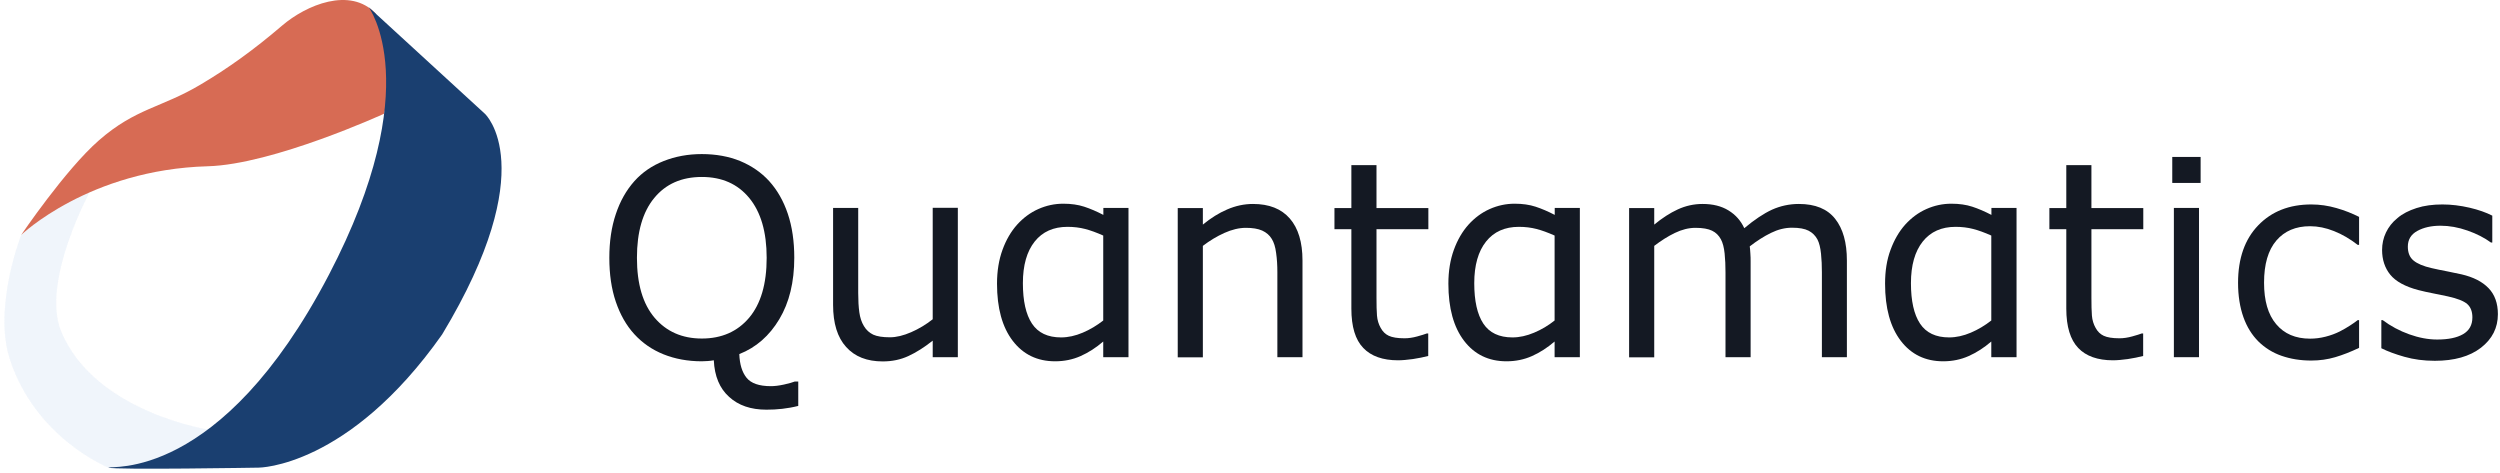
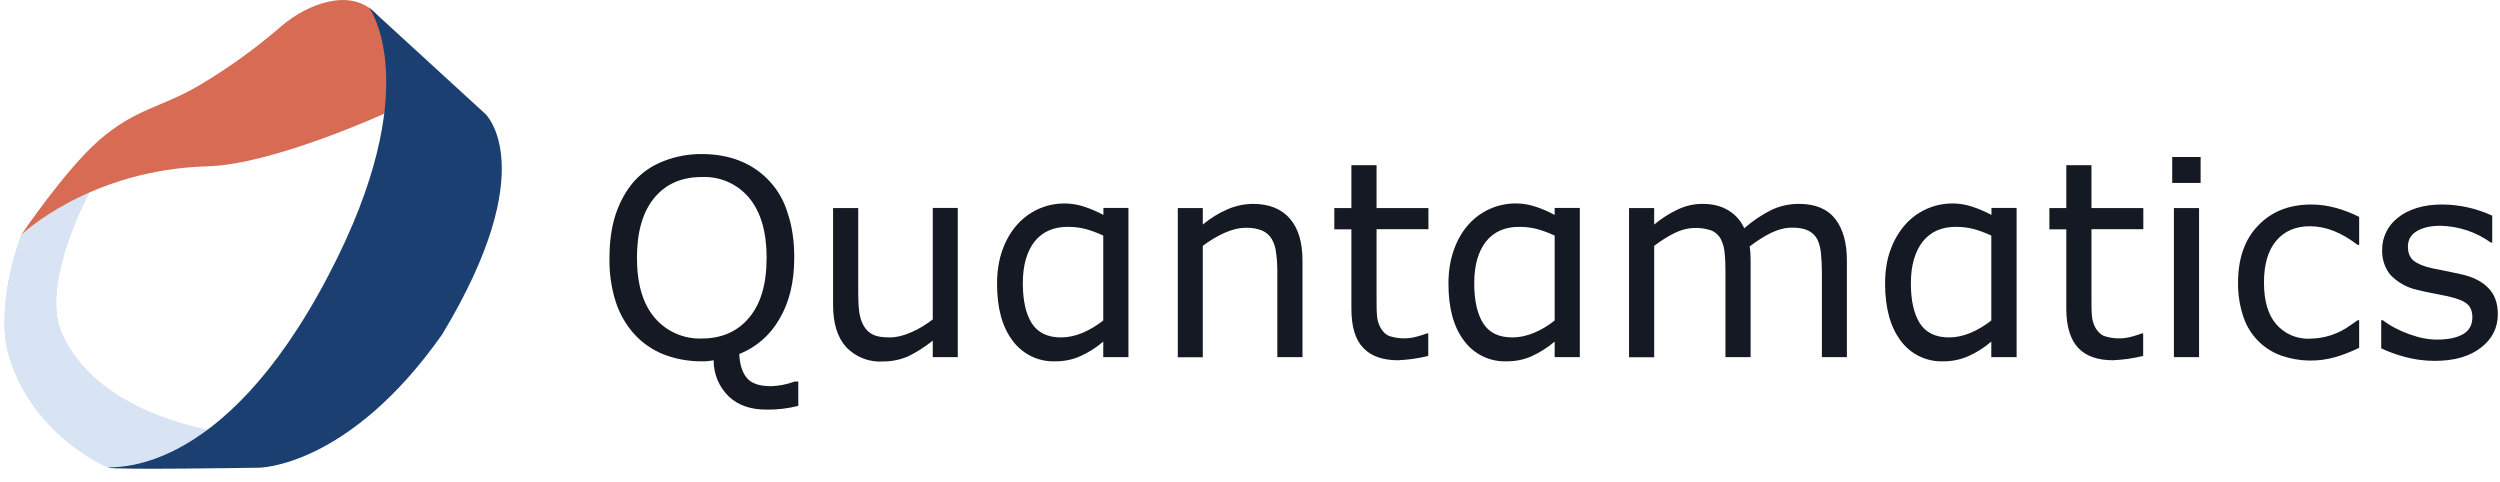
- <svg xmlns="http://www.w3.org/2000/svg" viewBox="0 0 201 38">
-   <path d="M4.916 26.652C7.643 33.208 16.924 34.576 16.924 34.576C14.596 35.944 12.125 37.598 8.725 37.598C8.725 37.598 2.874 35.26 0.801 28.898C-0.577 24.692 1.71 18.892 1.71 18.892C1.71 18.892 3.037 17.707 4.038 17.054C5.182 16.308 7.244 15.369 7.244 15.369C7.244 15.369 3.262 22.67 4.916 26.652Z" fill="#EDF3FB" fill-opacity="0.5" />
-   <path d="M4.916 26.652C7.643 33.208 16.924 34.576 16.924 34.576C14.596 35.944 12.125 37.598 8.725 37.598C8.725 37.598 2.874 35.26 0.801 28.898C-0.577 24.692 1.71 18.892 1.71 18.892C1.71 18.892 3.037 17.707 4.038 17.054C5.182 16.308 7.244 15.369 7.244 15.369C7.244 15.369 3.262 22.67 4.916 26.652Z" fill="#EDF3FB" fill-opacity="0.5" />
-   <path d="M7.94 11.295C5.255 13.643 1.701 18.892 1.701 18.892C1.701 18.892 7.154 13.633 16.701 13.368C21.959 13.225 30.863 9.151 30.863 9.151C31.966 5.883 31.374 4.168 30.21 1.094C28.157 -1.091 24.614 0.4 22.674 2.064C20.397 4.014 18.314 5.505 16.119 6.802C12.984 8.671 10.911 8.691 7.94 11.295Z" fill="#D76B54" />
-   <path d="M20.794 37.598C20.794 37.598 9.246 37.792 8.715 37.598C8.797 37.404 17.7 38.834 26.451 22.078C34.385 6.874 29.637 0.573 29.637 0.573L38.99 9.151C38.99 9.151 43.656 13.439 35.549 26.887C28.003 37.598 20.794 37.598 20.794 37.598Z" fill="#1A3F70" />
-   <path d="M64.17 32.638C63.74 32.748 63.32 32.818 62.9 32.868C62.48 32.918 62.05 32.938 61.62 32.938C60.37 32.938 59.37 32.598 58.62 31.908C57.86 31.228 57.45 30.248 57.39 28.968C57.22 28.998 57.05 29.018 56.89 29.028C56.73 29.038 56.57 29.048 56.42 29.048C55.3 29.048 54.27 28.858 53.35 28.488C52.43 28.118 51.65 27.578 51 26.868C50.35 26.158 49.86 25.288 49.51 24.258C49.16 23.228 48.99 22.048 48.99 20.728C48.99 19.428 49.16 18.258 49.51 17.218C49.85 16.188 50.35 15.298 51.01 14.558C51.64 13.858 52.42 13.318 53.36 12.948C54.3 12.578 55.31 12.388 56.42 12.388C57.57 12.388 58.6 12.578 59.51 12.948C60.42 13.328 61.2 13.858 61.84 14.558C62.49 15.278 62.99 16.148 63.34 17.188C63.69 18.228 63.86 19.408 63.86 20.718C63.86 22.678 63.46 24.318 62.66 25.658C61.86 26.998 60.79 27.938 59.44 28.468C59.47 29.288 59.66 29.918 60.02 30.368C60.38 30.818 61.03 31.048 61.98 31.048C62.27 31.048 62.62 31.008 63.03 30.918C63.43 30.828 63.72 30.748 63.89 30.678H64.18V32.638H64.17ZM61.64 20.728C61.64 18.648 61.17 17.048 60.24 15.918C59.31 14.788 58.04 14.228 56.43 14.228C54.8 14.228 53.53 14.788 52.6 15.918C51.67 17.048 51.21 18.648 51.21 20.728C51.21 22.828 51.68 24.428 52.63 25.548C53.58 26.658 54.84 27.218 56.43 27.218C58.02 27.218 59.29 26.658 60.23 25.548C61.17 24.428 61.64 22.828 61.64 20.728Z" fill="#141923" />
-   <path d="M77.01 28.718H74.99V27.388C74.31 27.928 73.66 28.338 73.03 28.628C72.4 28.918 71.72 29.058 70.97 29.058C69.71 29.058 68.73 28.678 68.03 27.898C67.33 27.128 66.98 25.998 66.98 24.508V16.718H69V23.548C69 24.158 69.03 24.678 69.09 25.108C69.15 25.538 69.27 25.908 69.46 26.218C69.65 26.538 69.9 26.758 70.21 26.908C70.52 27.048 70.97 27.118 71.55 27.118C72.07 27.118 72.64 26.978 73.26 26.708C73.88 26.438 74.46 26.088 74.99 25.668V16.708H77.01V28.718Z" fill="#141923" />
-   <path d="M88.7 28.718V27.458C88.12 27.958 87.51 28.348 86.88 28.628C86.25 28.908 85.57 29.048 84.83 29.048C83.4 29.048 82.26 28.498 81.42 27.398C80.58 26.298 80.16 24.768 80.16 22.808C80.16 21.788 80.31 20.888 80.6 20.088C80.89 19.288 81.28 18.618 81.78 18.058C82.27 17.518 82.83 17.098 83.48 16.808C84.13 16.518 84.8 16.378 85.49 16.378C86.12 16.378 86.68 16.458 87.17 16.618C87.66 16.778 88.17 16.998 88.71 17.278V16.718H90.73V28.718H88.7ZM88.7 25.768V18.938C88.16 18.698 87.67 18.518 87.24 18.408C86.81 18.298 86.34 18.238 85.83 18.238C84.7 18.238 83.82 18.628 83.19 19.418C82.56 20.208 82.24 21.328 82.24 22.768C82.24 24.188 82.48 25.278 82.97 26.018C83.46 26.758 84.24 27.128 85.31 27.128C85.88 27.128 86.46 26.998 87.05 26.748C87.64 26.498 88.19 26.168 88.7 25.768Z" fill="#141923" />
-   <path d="M104.72 28.718H102.7V21.888C102.7 21.338 102.67 20.818 102.6 20.338C102.54 19.858 102.42 19.478 102.25 19.208C102.07 18.908 101.81 18.688 101.48 18.538C101.14 18.388 100.71 18.318 100.17 18.318C99.62 18.318 99.04 18.458 98.44 18.728C97.84 18.998 97.26 19.348 96.71 19.768V28.728H94.69V16.728H96.71V18.058C97.34 17.538 97.99 17.128 98.67 16.838C99.34 16.548 100.03 16.398 100.74 16.398C102.04 16.398 103.02 16.788 103.7 17.568C104.38 18.348 104.72 19.478 104.72 20.938V28.718Z" fill="#141923" />
-   <path d="M114.84 28.618C114.46 28.718 114.05 28.798 113.6 28.868C113.15 28.928 112.75 28.968 112.4 28.968C111.18 28.968 110.24 28.638 109.61 27.978C108.97 27.318 108.65 26.268 108.65 24.808V18.428H107.29V16.728H108.65V13.278H110.67V16.728H114.84V18.428H110.67V23.898C110.67 24.528 110.68 25.018 110.71 25.378C110.74 25.738 110.84 26.068 111.01 26.368C111.17 26.658 111.38 26.868 111.66 26.998C111.94 27.128 112.36 27.198 112.92 27.198C113.25 27.198 113.59 27.148 113.95 27.048C114.31 26.948 114.57 26.868 114.72 26.808H114.83V28.618H114.84Z" fill="#141923" />
-   <path d="M124.99 28.718V27.458C124.41 27.958 123.8 28.348 123.17 28.628C122.54 28.908 121.86 29.048 121.12 29.048C119.69 29.048 118.55 28.498 117.71 27.398C116.87 26.298 116.45 24.768 116.45 22.808C116.45 21.788 116.6 20.888 116.89 20.088C117.18 19.288 117.57 18.618 118.07 18.058C118.56 17.518 119.12 17.098 119.77 16.808C120.42 16.518 121.09 16.378 121.78 16.378C122.41 16.378 122.97 16.458 123.46 16.618C123.95 16.778 124.46 16.998 125 17.278V16.718H127.02V28.718H124.99ZM124.99 25.768V18.938C124.45 18.698 123.96 18.518 123.53 18.408C123.1 18.298 122.63 18.238 122.12 18.238C120.99 18.238 120.11 18.628 119.48 19.418C118.85 20.208 118.53 21.328 118.53 22.768C118.53 24.188 118.77 25.278 119.26 26.018C119.75 26.758 120.53 27.128 121.6 27.128C122.17 27.128 122.75 26.998 123.34 26.748C123.94 26.498 124.49 26.168 124.99 25.768Z" fill="#141923" />
-   <path d="M148.5 28.718H146.48V21.888C146.48 21.368 146.46 20.878 146.41 20.398C146.36 19.918 146.27 19.538 146.12 19.248C145.95 18.938 145.72 18.708 145.41 18.548C145.1 18.388 144.66 18.308 144.08 18.308C143.51 18.308 142.95 18.448 142.38 18.728C141.81 19.008 141.25 19.368 140.68 19.808C140.7 19.978 140.72 20.168 140.73 20.388C140.75 20.608 140.75 20.818 140.75 21.038V28.718H138.73V21.888C138.73 21.358 138.71 20.858 138.66 20.378C138.61 19.898 138.51 19.518 138.36 19.238C138.19 18.928 137.96 18.698 137.65 18.548C137.34 18.398 136.9 18.318 136.32 18.318C135.77 18.318 135.22 18.458 134.66 18.728C134.1 18.998 133.55 19.348 133 19.768V28.728H130.98V16.728H133V18.058C133.63 17.538 134.26 17.128 134.89 16.838C135.52 16.548 136.18 16.398 136.89 16.398C137.71 16.398 138.4 16.568 138.97 16.918C139.54 17.268 139.96 17.738 140.24 18.348C141.06 17.658 141.8 17.168 142.47 16.858C143.14 16.558 143.86 16.398 144.63 16.398C145.95 16.398 146.92 16.798 147.55 17.598C148.18 18.398 148.49 19.508 148.49 20.948V28.718H148.5Z" fill="#141923" />
-   <path d="M160.1 28.718V27.458C159.52 27.958 158.91 28.348 158.28 28.628C157.65 28.908 156.97 29.048 156.23 29.048C154.8 29.048 153.66 28.498 152.82 27.398C151.98 26.298 151.56 24.768 151.56 22.808C151.56 21.788 151.7 20.888 152 20.088C152.29 19.298 152.68 18.618 153.18 18.058C153.67 17.518 154.23 17.098 154.88 16.808C155.53 16.518 156.2 16.378 156.89 16.378C157.52 16.378 158.08 16.458 158.57 16.618C159.06 16.778 159.57 16.998 160.11 17.278V16.718H162.13V28.718H160.1ZM160.1 25.768V18.938C159.56 18.698 159.07 18.518 158.64 18.408C158.21 18.298 157.74 18.238 157.23 18.238C156.1 18.238 155.22 18.628 154.59 19.418C153.96 20.208 153.64 21.328 153.64 22.768C153.64 24.188 153.88 25.278 154.37 26.018C154.86 26.758 155.64 27.128 156.71 27.128C157.28 27.128 157.86 26.998 158.45 26.748C159.04 26.498 159.59 26.168 160.1 25.768Z" fill="#141923" />
-   <path d="M172.32 28.618C171.94 28.718 171.53 28.798 171.08 28.868C170.63 28.928 170.23 28.968 169.88 28.968C168.66 28.968 167.72 28.638 167.09 27.978C166.46 27.318 166.13 26.268 166.13 24.808V18.428H164.77V16.728H166.13V13.278H168.15V16.728H172.32V18.428H168.15V23.898C168.15 24.528 168.16 25.018 168.19 25.378C168.22 25.738 168.32 26.068 168.49 26.368C168.65 26.658 168.86 26.868 169.14 26.998C169.42 27.128 169.84 27.198 170.4 27.198C170.73 27.198 171.07 27.148 171.43 27.048C171.79 26.948 172.05 26.868 172.2 26.808H172.31V28.618H172.32Z" fill="#141923" />
-   <path d="M176.93 14.708H174.65V12.618H176.93V14.708ZM176.8 28.718H174.78V16.718H176.8V28.718Z" fill="#141923" />
-   <path d="M189.67 27.968C189 28.288 188.36 28.538 187.75 28.718C187.14 28.898 186.5 28.988 185.82 28.988C184.95 28.988 184.16 28.858 183.44 28.608C182.72 28.358 182.1 27.968 181.58 27.458C181.06 26.938 180.65 26.288 180.37 25.498C180.09 24.708 179.94 23.788 179.94 22.738C179.94 20.778 180.48 19.238 181.56 18.118C182.64 16.998 184.06 16.438 185.83 16.438C186.52 16.438 187.19 16.538 187.85 16.728C188.51 16.918 189.12 17.158 189.67 17.438V19.688H189.56C188.94 19.208 188.31 18.838 187.65 18.578C187 18.318 186.36 18.188 185.73 18.188C184.58 18.188 183.68 18.568 183.02 19.338C182.36 20.108 182.03 21.238 182.03 22.728C182.03 24.178 182.35 25.288 183 26.058C183.65 26.838 184.56 27.228 185.73 27.228C186.14 27.228 186.55 27.178 186.98 27.068C187.41 26.958 187.78 26.818 188.12 26.648C188.41 26.498 188.69 26.338 188.95 26.168C189.21 25.998 189.41 25.858 189.56 25.738H189.67V27.968Z" fill="#141923" />
-   <path d="M200.83 25.258C200.83 26.358 200.38 27.248 199.47 27.958C198.56 28.658 197.33 29.008 195.76 29.008C194.87 29.008 194.06 28.898 193.32 28.688C192.58 28.478 191.96 28.248 191.46 27.998V25.738H191.57C192.21 26.218 192.92 26.598 193.7 26.878C194.48 27.158 195.23 27.298 195.95 27.298C196.84 27.298 197.53 27.158 198.03 26.868C198.53 26.578 198.78 26.128 198.78 25.518C198.78 25.048 198.64 24.688 198.37 24.448C198.1 24.208 197.58 23.998 196.8 23.828C196.51 23.768 196.14 23.688 195.68 23.598C195.22 23.508 194.8 23.418 194.42 23.318C193.37 23.038 192.62 22.628 192.18 22.088C191.74 21.548 191.52 20.878 191.52 20.098C191.52 19.608 191.62 19.138 191.83 18.698C192.04 18.258 192.34 17.868 192.76 17.528C193.16 17.188 193.67 16.928 194.29 16.728C194.91 16.528 195.6 16.438 196.37 16.438C197.09 16.438 197.81 16.528 198.55 16.698C199.28 16.868 199.89 17.088 200.38 17.338V19.498H200.27C199.75 19.118 199.13 18.798 198.39 18.538C197.65 18.278 196.93 18.148 196.22 18.148C195.48 18.148 194.86 18.288 194.35 18.568C193.84 18.848 193.59 19.268 193.59 19.828C193.59 20.318 193.74 20.698 194.05 20.948C194.35 21.198 194.84 21.408 195.51 21.558C195.88 21.648 196.3 21.728 196.76 21.818C197.22 21.908 197.61 21.988 197.91 22.058C198.85 22.278 199.57 22.638 200.08 23.168C200.58 23.688 200.83 24.388 200.83 25.258Z" fill="#141923" />
+ <svg xmlns="http://www.w3.org/2000/svg" fill="none" viewBox="0 0 161 31">
+   <path d="M3.94 21.35c2.18 5.25 9.62 6.35 9.62 6.35-1.87 1.1-3.85 2.42-6.57 2.42 0 0-4.69-1.88-6.35-6.97-1.1-3.37.73-8.02.73-8.02s1.06-.95 1.86-1.47c.92-.6 2.57-1.35 2.57-1.35s-3.19 5.85-1.86 9.04Z" fill="#D8E4F4" />
+   <path d="M3.94 21.35c2.18 5.25 9.62 6.35 9.62 6.35-1.87 1.1-3.85 2.42-6.57 2.42 0 0-4.69-1.88-6.35-6.97-1.1-3.37.73-8.02.73-8.02s1.06-.95 1.86-1.47c.92-.6 2.57-1.35 2.57-1.35s-3.19 5.85-1.86 9.04Z" fill="#D8E4F4" />
+   <path d="M6.36 9.05c-2.15 1.88-5 6.08-5 6.08s4.37-4.21 12.02-4.42c4.2-.12 11.34-3.38 11.34-3.38.88-2.62.41-4-.52-6.45-1.65-1.75-4.48-.56-6.04.77a36.27 36.27 0 0 1-5.25 3.8c-2.51 1.5-4.17 1.51-6.55 3.6Z" fill="#D76B54" />
+   <path d="M16.66 30.12s-9.25.15-9.68 0c.07-.16 7.2.99 14.2-12.44C27.55 5.51 23.75.46 23.75.46l7.5 6.87s3.73 3.43-2.77 14.2c-6.04 8.59-11.81 8.59-11.81 8.59Z" fill="#1A3F70" />
+   <path d="M51.4 26.14a7.77 7.77 0 0 1-2.04.24c-1 0-1.8-.27-2.4-.82a3.21 3.21 0 0 1-1-2.36 3.61 3.61 0 0 1-.77.07c-.9 0-1.72-.16-2.46-.45a5.09 5.09 0 0 1-1.88-1.3 5.81 5.81 0 0 1-1.2-2.09 8.79 8.79 0 0 1-.4-2.83c0-1.04.13-1.98.4-2.8.28-.83.68-1.55 1.2-2.14.51-.56 1.14-1 1.9-1.29a6.6 6.6 0 0 1 2.44-.45c.92 0 1.75.15 2.48.45a5.2 5.2 0 0 1 3.07 3.4c.28.83.41 1.78.41 2.82 0 1.57-.32 2.89-.96 3.96a5.16 5.16 0 0 1-2.58 2.25c.03.66.18 1.16.47 1.52.28.36.8.55 1.57.55a4.82 4.82 0 0 0 1.53-.3h.23v1.57h-.01Zm-2.03-9.54c0-1.66-.37-2.94-1.12-3.85a3.74 3.74 0 0 0-3.05-1.35c-1.3 0-2.32.44-3.07 1.35-.74.9-1.11 2.19-1.11 3.85 0 1.68.38 2.97 1.14 3.86a3.8 3.8 0 0 0 3.04 1.34c1.27 0 2.3-.45 3.04-1.34.76-.9 1.13-2.18 1.13-3.86ZM61.68 23h-1.61v-1.06c-.55.43-1.07.76-1.57 1-.5.22-1.05.34-1.65.34a3 3 0 0 1-2.36-.93c-.56-.62-.84-1.53-.84-2.72V13.4h1.62v5.47c0 .49.02.9.07 1.25s.15.64.3.89c.15.26.35.43.6.55.25.12.6.17 1.07.17.42 0 .87-.11 1.37-.33.5-.21.96-.5 1.39-.83v-7.18h1.61V23ZM71.05 23v-1c-.47.4-.95.7-1.46.93-.5.23-1.05.34-1.64.34a3.26 3.26 0 0 1-2.73-1.32c-.68-.89-1.01-2.11-1.01-3.68 0-.82.12-1.54.35-2.18.23-.64.55-1.18.95-1.63a4.06 4.06 0 0 1 4.31-1.15c.4.13.8.3 1.24.53v-.45h1.61V23h-1.62Zm0-2.36v-5.47c-.43-.2-.83-.34-1.17-.43a4.55 4.55 0 0 0-1.13-.13c-.9 0-1.61.31-2.12.94-.5.64-.76 1.53-.76 2.69 0 1.13.2 2 .59 2.6.4.6 1.02.89 1.87.89.46 0 .92-.1 1.4-.3.47-.2.91-.47 1.32-.79ZM83.88 23h-1.62v-5.47c0-.44-.02-.86-.08-1.24a2.23 2.23 0 0 0-.28-.9 1.35 1.35 0 0 0-.61-.54 2.6 2.6 0 0 0-1.05-.18c-.44 0-.9.11-1.39.33-.48.22-.95.5-1.39.83v7.18h-1.61V13.4h1.61v1.06c.5-.41 1.03-.74 1.57-.97a4.14 4.14 0 0 1 1.66-.36c1.04 0 1.83.32 2.37.94.55.63.82 1.53.82 2.7V23ZM91.99 22.92a9.85 9.85 0 0 1-1.96.28c-.98 0-1.73-.26-2.23-.79-.52-.53-.77-1.37-.77-2.54v-5.1h-1.1V13.4h1.1v-2.76h1.62v2.76h3.34v1.36h-3.34v4.38c0 .5 0 .9.03 1.19.02.29.1.55.24.8.13.22.3.4.52.5a3.07 3.07 0 0 0 1.83.04c.3-.08.5-.15.62-.2h.09v1.45ZM100.12 23v-1c-.47.4-.96.7-1.46.93-.5.23-1.05.34-1.64.34a3.26 3.26 0 0 1-2.73-1.32c-.68-.89-1.01-2.11-1.01-3.68 0-.82.12-1.54.35-2.18.23-.64.54-1.18.94-1.63a4.06 4.06 0 0 1 4.32-1.15c.4.13.8.3 1.23.53v-.45h1.62V23h-1.62Zm0-2.36v-5.47a7.6 7.6 0 0 0-1.17-.43 4.55 4.55 0 0 0-1.13-.13c-.9 0-1.61.31-2.12.94-.5.64-.76 1.53-.76 2.69 0 1.13.2 2 .59 2.6.39.6 1.01.89 1.87.89.46 0 .92-.1 1.4-.3.48-.2.92-.47 1.32-.79ZM118.95 23h-1.62v-5.47c0-.41-.02-.8-.06-1.2a2.62 2.62 0 0 0-.23-.91 1.33 1.33 0 0 0-.57-.56c-.25-.13-.6-.2-1.06-.2-.46 0-.9.12-1.36.34-.46.23-.9.51-1.37.87a6.33 6.33 0 0 1 .06.98V23h-1.62v-5.47c0-.42-.01-.82-.05-1.2a2.5 2.5 0 0 0-.24-.92 1.27 1.27 0 0 0-.57-.55 3.04 3.04 0 0 0-2.4.14c-.45.22-.89.5-1.33.83v7.18h-1.62V13.4h1.62v1.06a7 7 0 0 1 1.52-.97c.5-.24 1.03-.36 1.6-.36.66 0 1.2.14 1.66.42.46.28.8.66 1.02 1.15a8.21 8.21 0 0 1 1.79-1.2 4.19 4.19 0 0 1 1.73-.37c1.06 0 1.83.32 2.34.97.5.64.75 1.53.75 2.68V23ZM128.24 23v-1c-.47.4-.95.7-1.46.93a4 4 0 0 1-1.64.34 3.26 3.26 0 0 1-2.73-1.32c-.67-.89-1.01-2.11-1.01-3.68 0-.82.11-1.54.35-2.18a5 5 0 0 1 .95-1.63 4.06 4.06 0 0 1 4.31-1.15c.4.13.8.3 1.24.53v-.45h1.62V23h-1.63Zm0-2.36v-5.47c-.43-.2-.83-.34-1.17-.43a4.54 4.54 0 0 0-1.13-.13c-.9 0-1.6.31-2.11.94-.5.64-.77 1.53-.77 2.69 0 1.13.2 2 .59 2.6.4.6 1.02.89 1.87.89.46 0 .92-.1 1.4-.3.47-.2.91-.47 1.32-.79ZM138.03 22.92a9.87 9.87 0 0 1-1.96.28c-.97 0-1.73-.26-2.23-.79s-.77-1.37-.77-2.54v-5.1h-1.09V13.4h1.09v-2.76h1.62v2.76h3.34v1.36h-3.34v4.38c0 .5 0 .9.03 1.19.02.29.1.55.24.8.13.22.3.4.52.5a3.07 3.07 0 0 0 1.84.04c.28-.08.5-.15.61-.2h.09v1.45ZM141.72 11.78h-1.83v-1.67h1.83v1.67Zm-.1 11.22H140v-9.6h1.62V23ZM151.93 22.4c-.54.26-1.05.46-1.54.6a5.76 5.76 0 0 1-3.45-.09 3.96 3.96 0 0 1-2.46-2.49 6.59 6.59 0 0 1-.35-2.2c0-1.58.43-2.81 1.3-3.7.86-.9 2-1.35 3.42-1.35.55 0 1.09.08 1.62.23.53.15 1.01.34 1.46.57v1.8h-.1c-.49-.38-1-.68-1.52-.89a4.12 4.12 0 0 0-1.54-.31c-.92 0-1.64.3-2.17.92-.53.62-.8 1.52-.8 2.71 0 1.17.26 2.06.78 2.67a2.7 2.7 0 0 0 2.19.94 4.5 4.5 0 0 0 2.58-.85l.49-.34h.09v1.78ZM160.86 20.23c0 .88-.36 1.6-1.09 2.16-.72.56-1.7.85-2.97.85-.71 0-1.36-.1-1.95-.26a8.63 8.63 0 0 1-1.5-.55v-1.81h.1c.5.38 1.08.68 1.7.9.63.23 1.23.35 1.8.35.72 0 1.27-.12 1.67-.35.4-.23.6-.6.6-1.08 0-.38-.11-.67-.33-.86-.21-.19-.63-.36-1.25-.5l-.9-.18c-.37-.07-.7-.14-1.01-.22a3.38 3.38 0 0 1-1.8-.99 2.45 2.45 0 0 1-.52-1.6 2.58 2.58 0 0 1 .99-2.05c.32-.27.73-.48 1.22-.64.5-.16 1.06-.23 1.67-.23a7.76 7.76 0 0 1 3.21.72v1.73h-.09a5.76 5.76 0 0 0-3.24-1.08c-.6 0-1.09.1-1.5.33-.4.23-.6.56-.6 1.01 0 .4.12.7.36.9.24.2.64.37 1.17.49l1 .2.93.2c.75.17 1.32.46 1.73.89.4.41.6.97.6 1.67Z" fill="#141923" />
</svg>
